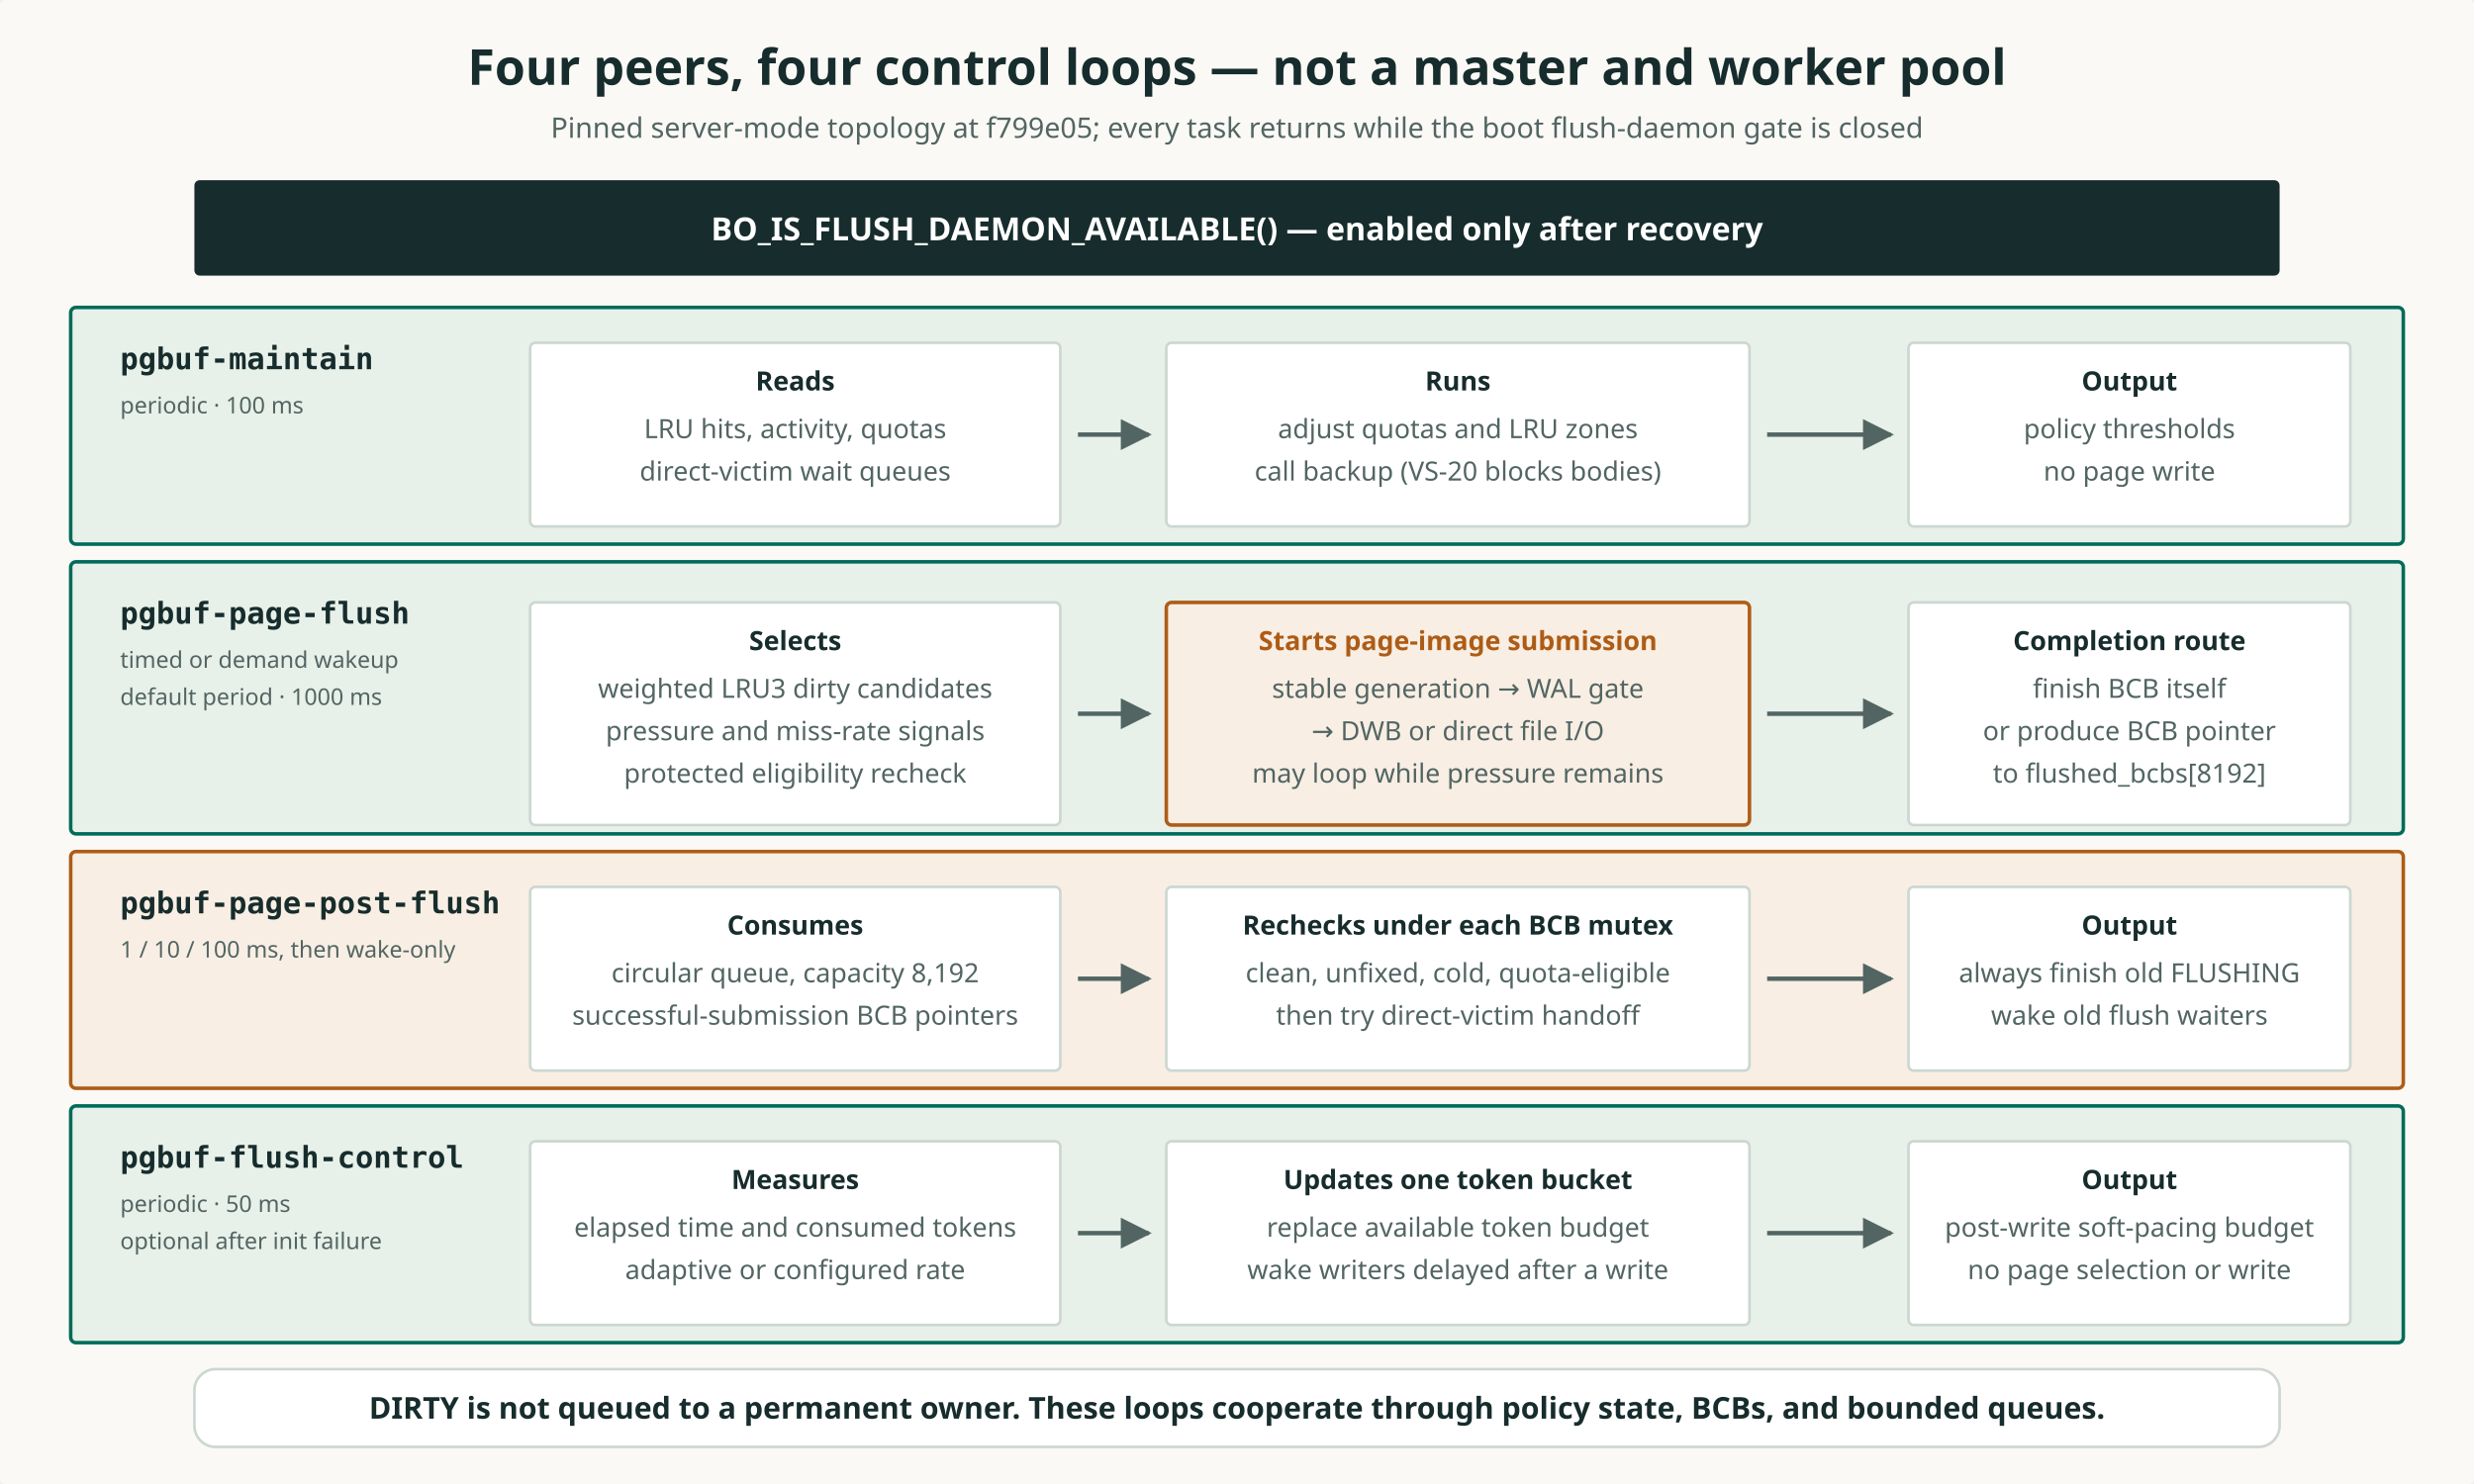
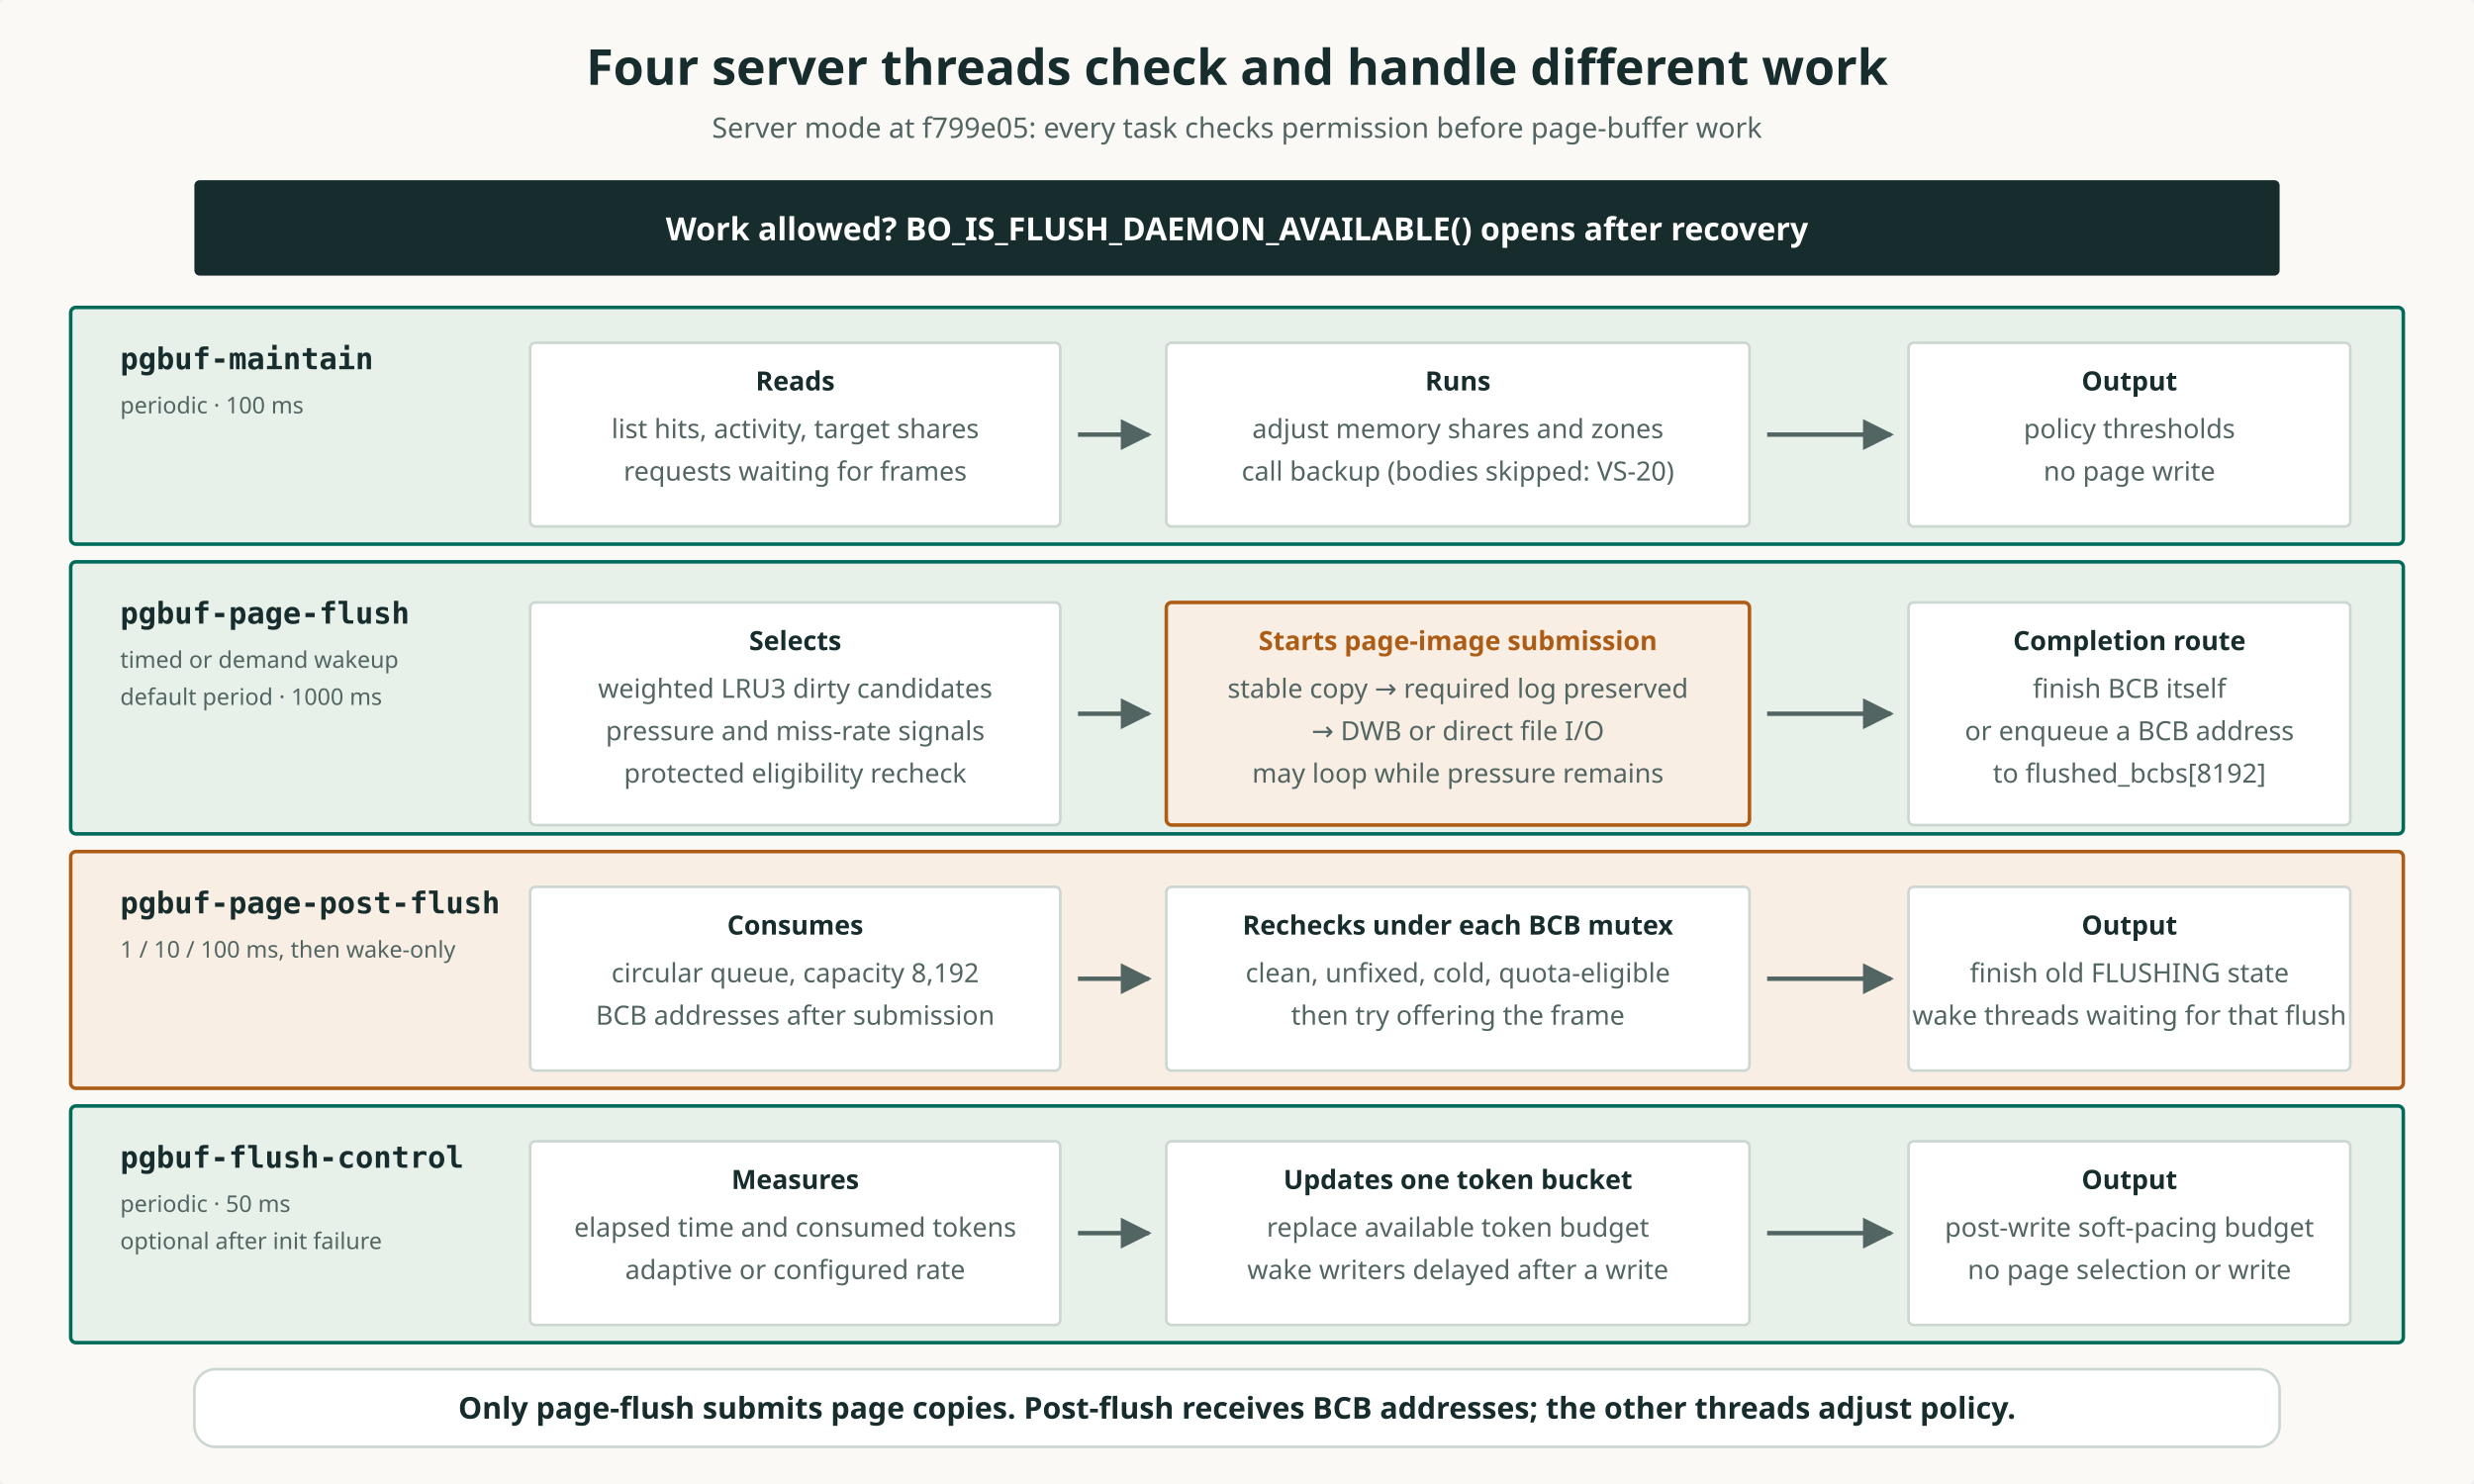
<svg xmlns="http://www.w3.org/2000/svg" viewBox="0 0 1400 840" role="img" aria-labelledby="title desc">
  <defs>
    <marker id="arrow" viewBox="0 0 10 10" refX="9" refY="5" markerWidth="7" markerHeight="7" orient="auto-start-reverse">
      <path d="M 0 0 L 10 5 L 0 10 z" fill="#526563" />
    </marker>
    <style>
      .bg{fill:#faf9f5}.title{font:700 28px system-ui,sans-serif;fill:#172c2c}.sub{font:16px system-ui,sans-serif;fill:#526563}.gate{fill:#172c2c}.gateText{font:700 18px system-ui,sans-serif;fill:#fff}.row{stroke-width:2}.maint{fill:#e7f0e9;stroke:#006b59}.flush{fill:#e7f0e9;stroke:#006b59}.post{fill:#f8eee3;stroke:#ad5c16}.control{fill:#e7f0e9;stroke:#006b59}.name{font:700 17px ui-monospace,monospace;fill:#172c2c}.label{font:700 15px system-ui,sans-serif;fill:#172c2c}.body{font:15px system-ui,sans-serif;fill:#526563}.small{font:13px system-ui,sans-serif;fill:#526563}.box{fill:#fff;stroke:#ccd7d1;stroke-width:1.5}.flow{fill:none;stroke:#526563;stroke-width:2.5;marker-end:url(#arrow)}.io{fill:#f8eee3;stroke:#ad5c16;stroke-width:2}.ioText{font:700 15px system-ui,sans-serif;fill:#ad5c16}.note{fill:#fff;stroke:#ccd7d1;stroke-width:1.5}.foot{font:700 17px system-ui,sans-serif;fill:#172c2c}
    </style>
  </defs>
  <rect class="bg" width="1400" height="840" rx="3" />
-   <text class="title" x="700" y="48" text-anchor="middle">Four peers, four control loops — not a master and worker pool</text>
-   <text class="sub" x="700" y="78" text-anchor="middle">Pinned server-mode topology at f799e05; every task returns while the boot flush-daemon gate is closed</text>
+   <text class="title" x="700" y="48" text-anchor="middle">Four server threads check and handle different work</text>
+   <text class="sub" x="700" y="78" text-anchor="middle">Server mode at f799e05: every task checks permission before page-buffer work</text>
  <rect class="gate" x="110" y="102" width="1180" height="54" rx="3" />
-   <text class="gateText" x="700" y="136" text-anchor="middle">BO_IS_FLUSH_DAEMON_AVAILABLE() — enabled only after recovery</text>
+   <text class="gateText" x="700" y="136" text-anchor="middle">Work allowed? BO_IS_FLUSH_DAEMON_AVAILABLE() opens after recovery</text>
  <rect class="row maint" x="40" y="174" width="1320" height="134" rx="3" />
  <text class="name" x="68" y="209">pgbuf-maintain</text>
  <text class="small" x="68" y="234">periodic · 100 ms</text>
  <rect class="box" x="300" y="194" width="300" height="104" rx="3" />
  <text class="label" x="450" y="221" text-anchor="middle">Reads</text>
-   <text class="body" x="450" y="248" text-anchor="middle">LRU hits, activity, quotas</text>
-   <text class="body" x="450" y="272" text-anchor="middle">direct-victim wait queues</text>
+   <text class="body" x="450" y="248" text-anchor="middle">list hits, activity, target shares</text>
+   <text class="body" x="450" y="272" text-anchor="middle">requests waiting for frames</text>
  <path class="flow" d="M 610 246 H 650" />
  <rect class="box" x="660" y="194" width="330" height="104" rx="3" />
  <text class="label" x="825" y="221" text-anchor="middle">Runs</text>
-   <text class="body" x="825" y="248" text-anchor="middle">adjust quotas and LRU zones</text>
-   <text class="body" x="825" y="272" text-anchor="middle">call backup (VS-20 blocks bodies)</text>
+   <text class="body" x="825" y="248" text-anchor="middle">adjust memory shares and zones</text>
+   <text class="body" x="825" y="272" text-anchor="middle">call backup (bodies skipped: VS-20)</text>
  <path class="flow" d="M 1000 246 H 1070" />
  <rect class="box" x="1080" y="194" width="250" height="104" rx="3" />
  <text class="label" x="1205" y="221" text-anchor="middle">Output</text>
  <text class="body" x="1205" y="248" text-anchor="middle">policy thresholds</text>
  <text class="body" x="1205" y="272" text-anchor="middle">no page write</text>
  <rect class="row flush" x="40" y="318" width="1320" height="154" rx="3" />
  <text class="name" x="68" y="353">pgbuf-page-flush</text>
  <text class="small" x="68" y="378">timed or demand wakeup</text>
  <text class="small" x="68" y="399">default period · 1000 ms</text>
  <rect class="box" x="300" y="341" width="300" height="126" rx="3" />
  <text class="label" x="450" y="368" text-anchor="middle">Selects</text>
  <text class="body" x="450" y="395" text-anchor="middle">weighted LRU3 dirty candidates</text>
  <text class="body" x="450" y="419" text-anchor="middle">pressure and miss-rate signals</text>
  <text class="body" x="450" y="443" text-anchor="middle">protected eligibility recheck</text>
  <path class="flow" d="M 610 404 H 650" />
  <rect class="io" x="660" y="341" width="330" height="126" rx="3" />
  <text class="ioText" x="825" y="368" text-anchor="middle">Starts page-image submission</text>
-   <text class="body" x="825" y="395" text-anchor="middle">stable generation → WAL gate</text>
+   <text class="body" x="825" y="395" text-anchor="middle">stable copy → required log preserved</text>
  <text class="body" x="825" y="419" text-anchor="middle">→ DWB or direct file I/O</text>
  <text class="body" x="825" y="443" text-anchor="middle">may loop while pressure remains</text>
  <path class="flow" d="M 1000 404 H 1070" />
  <rect class="box" x="1080" y="341" width="250" height="126" rx="3" />
  <text class="label" x="1205" y="368" text-anchor="middle">Completion route</text>
  <text class="body" x="1205" y="395" text-anchor="middle">finish BCB itself</text>
-   <text class="body" x="1205" y="419" text-anchor="middle">or produce BCB pointer</text>
+   <text class="body" x="1205" y="419" text-anchor="middle">or enqueue a BCB address</text>
  <text class="body" x="1205" y="443" text-anchor="middle">to flushed_bcbs[8192]</text>
  <rect class="row post" x="40" y="482" width="1320" height="134" rx="3" />
  <text class="name" x="68" y="517">pgbuf-page-post-flush</text>
  <text class="small" x="68" y="542">1 / 10 / 100 ms, then wake-only</text>
  <rect class="box" x="300" y="502" width="300" height="104" rx="3" />
  <text class="label" x="450" y="529" text-anchor="middle">Consumes</text>
  <text class="body" x="450" y="556" text-anchor="middle">circular queue, capacity 8,192</text>
-   <text class="body" x="450" y="580" text-anchor="middle">successful-submission BCB pointers</text>
+   <text class="body" x="450" y="580" text-anchor="middle">BCB addresses after submission</text>
  <path class="flow" d="M 610 554 H 650" />
  <rect class="box" x="660" y="502" width="330" height="104" rx="3" />
  <text class="label" x="825" y="529" text-anchor="middle">Rechecks under each BCB mutex</text>
  <text class="body" x="825" y="556" text-anchor="middle">clean, unfixed, cold, quota-eligible</text>
-   <text class="body" x="825" y="580" text-anchor="middle">then try direct-victim handoff</text>
+   <text class="body" x="825" y="580" text-anchor="middle">then try offering the frame</text>
  <path class="flow" d="M 1000 554 H 1070" />
  <rect class="box" x="1080" y="502" width="250" height="104" rx="3" />
  <text class="label" x="1205" y="529" text-anchor="middle">Output</text>
-   <text class="body" x="1205" y="556" text-anchor="middle">always finish old FLUSHING</text>
-   <text class="body" x="1205" y="580" text-anchor="middle">wake old flush waiters</text>
+   <text class="body" x="1205" y="556" text-anchor="middle">finish old FLUSHING state</text>
+   <text class="body" x="1205" y="580" text-anchor="middle">wake threads waiting for that flush</text>
  <rect class="row control" x="40" y="626" width="1320" height="134" rx="3" />
  <text class="name" x="68" y="661">pgbuf-flush-control</text>
  <text class="small" x="68" y="686">periodic · 50 ms</text>
  <text class="small" x="68" y="707">optional after init failure</text>
  <rect class="box" x="300" y="646" width="300" height="104" rx="3" />
  <text class="label" x="450" y="673" text-anchor="middle">Measures</text>
  <text class="body" x="450" y="700" text-anchor="middle">elapsed time and consumed tokens</text>
  <text class="body" x="450" y="724" text-anchor="middle">adaptive or configured rate</text>
  <path class="flow" d="M 610 698 H 650" />
  <rect class="box" x="660" y="646" width="330" height="104" rx="3" />
  <text class="label" x="825" y="673" text-anchor="middle">Updates one token bucket</text>
  <text class="body" x="825" y="700" text-anchor="middle">replace available token budget</text>
  <text class="body" x="825" y="724" text-anchor="middle">wake writers delayed after a write</text>
  <path class="flow" d="M 1000 698 H 1070" />
  <rect class="box" x="1080" y="646" width="250" height="104" rx="3" />
  <text class="label" x="1205" y="673" text-anchor="middle">Output</text>
  <text class="body" x="1205" y="700" text-anchor="middle">post-write soft-pacing budget</text>
  <text class="body" x="1205" y="724" text-anchor="middle">no page selection or write</text>
  <rect class="note" x="110" y="775" width="1180" height="44" rx="12" />
-   <text class="foot" x="700" y="803" text-anchor="middle">DIRTY is not queued to a permanent owner. These loops cooperate through policy state, BCBs, and bounded queues.</text>
+   <text class="foot" x="700" y="803" text-anchor="middle">Only page-flush submits page copies. Post-flush receives BCB addresses; the other threads adjust policy.</text>
</svg>
